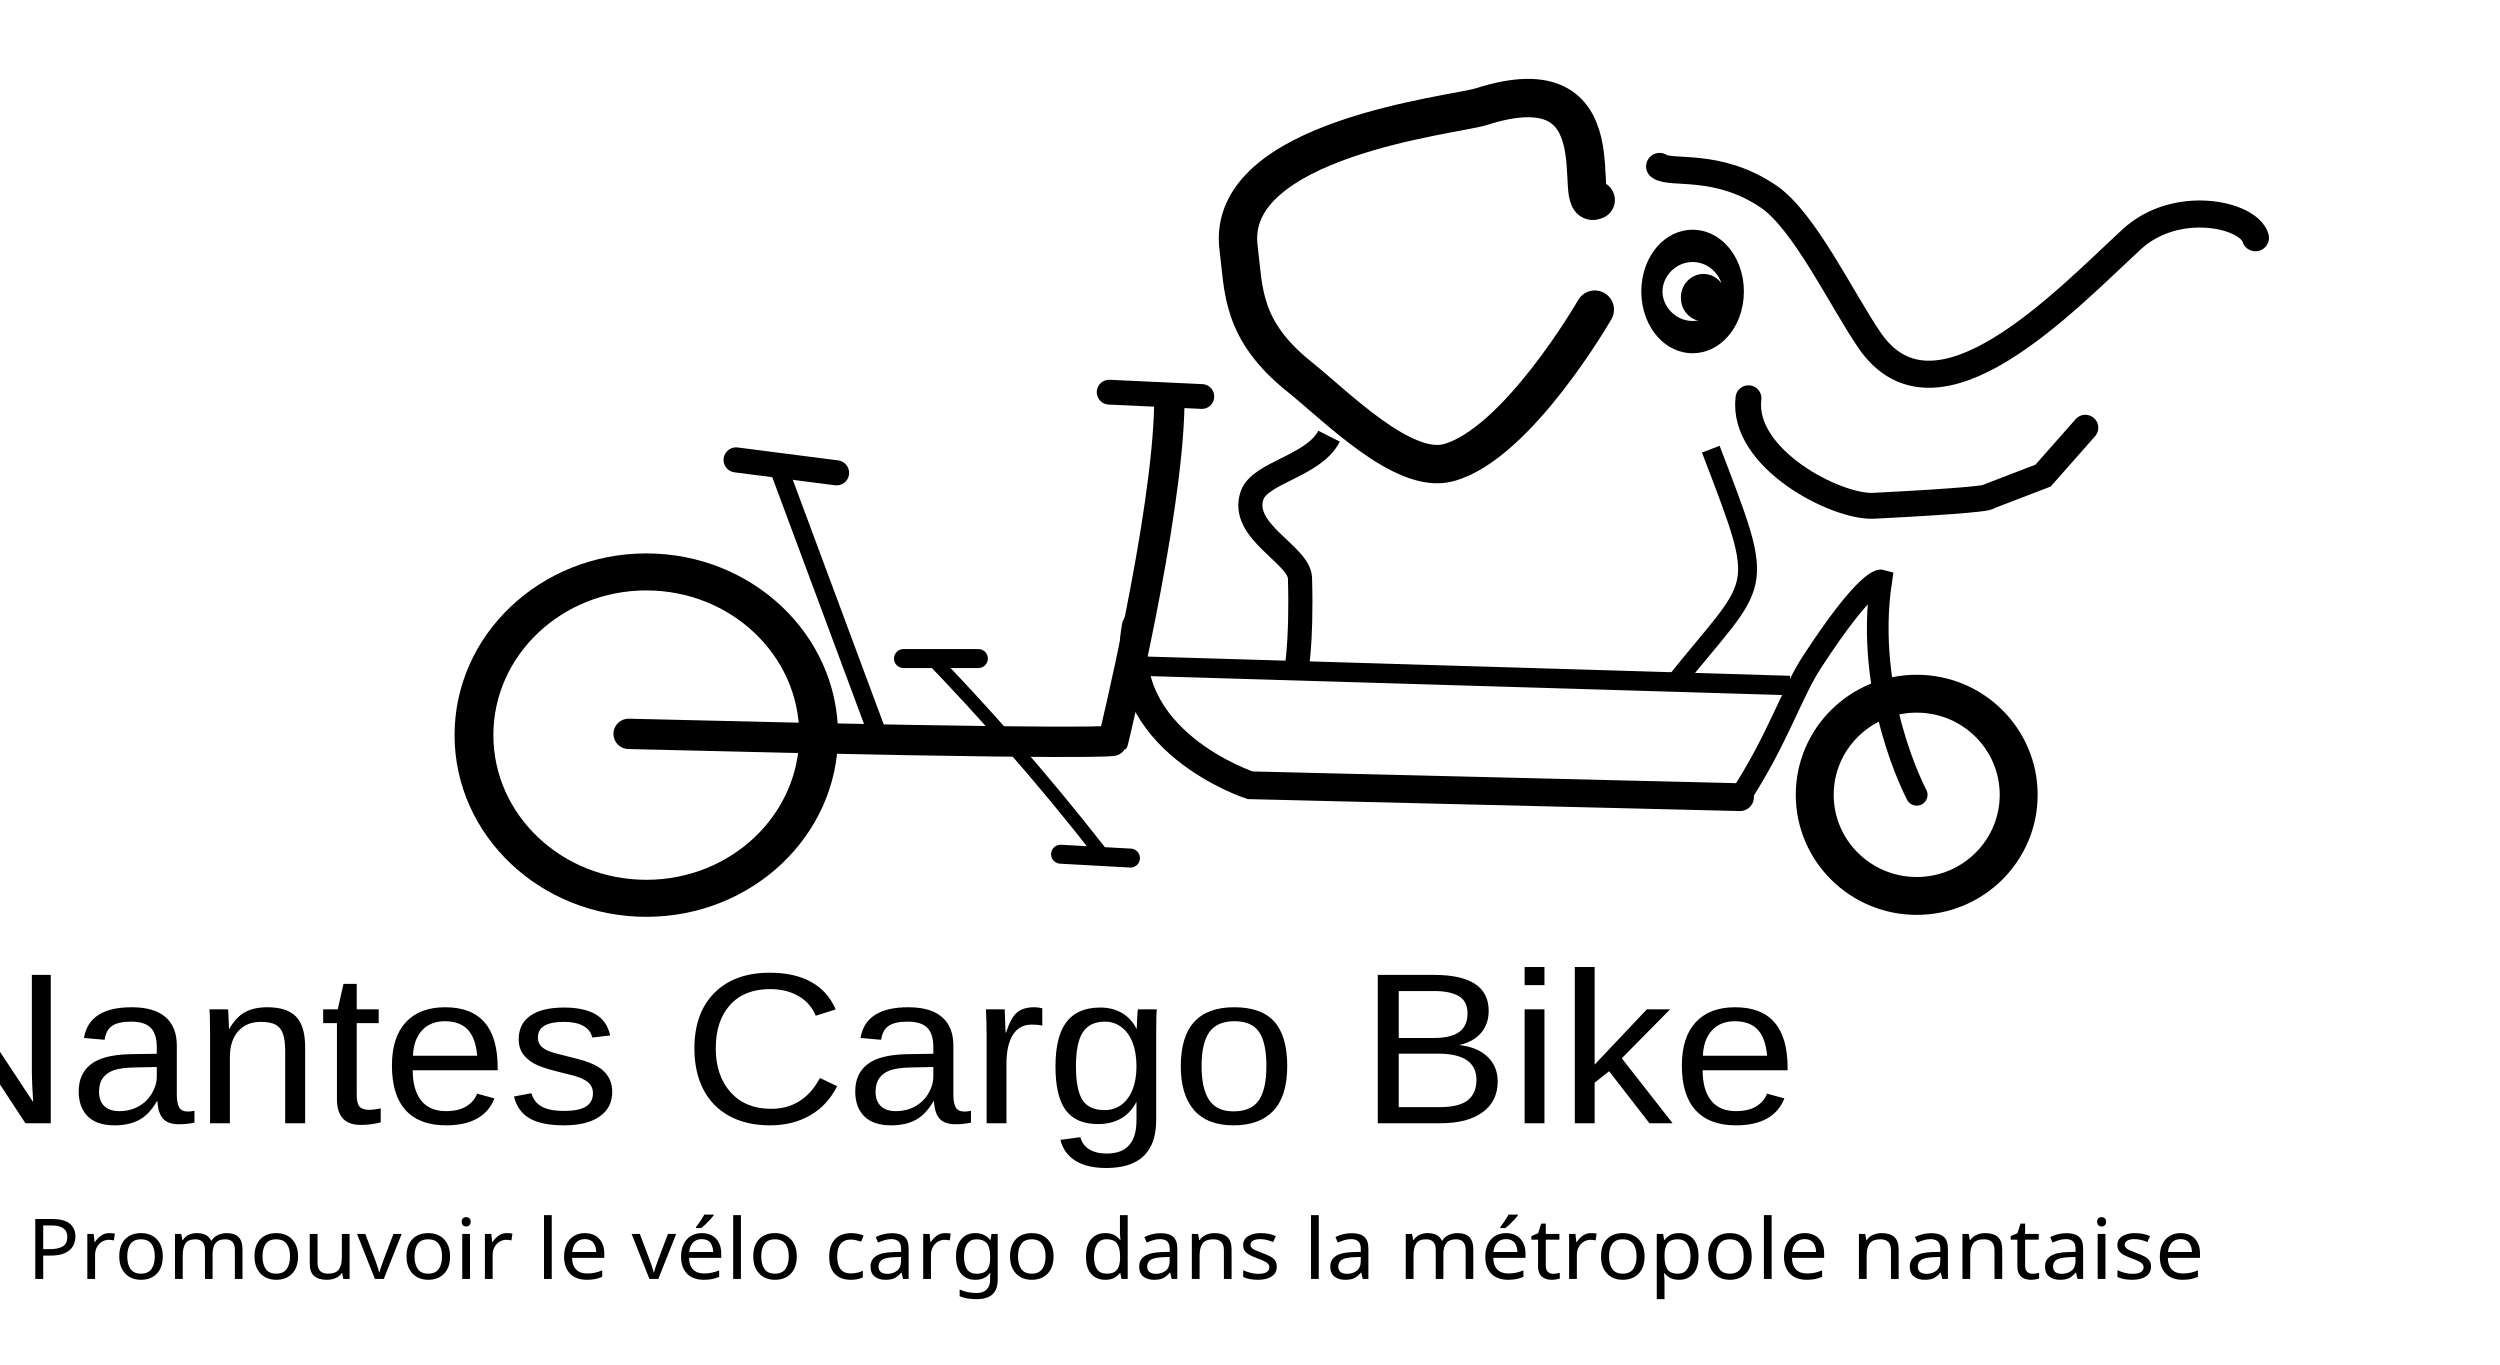
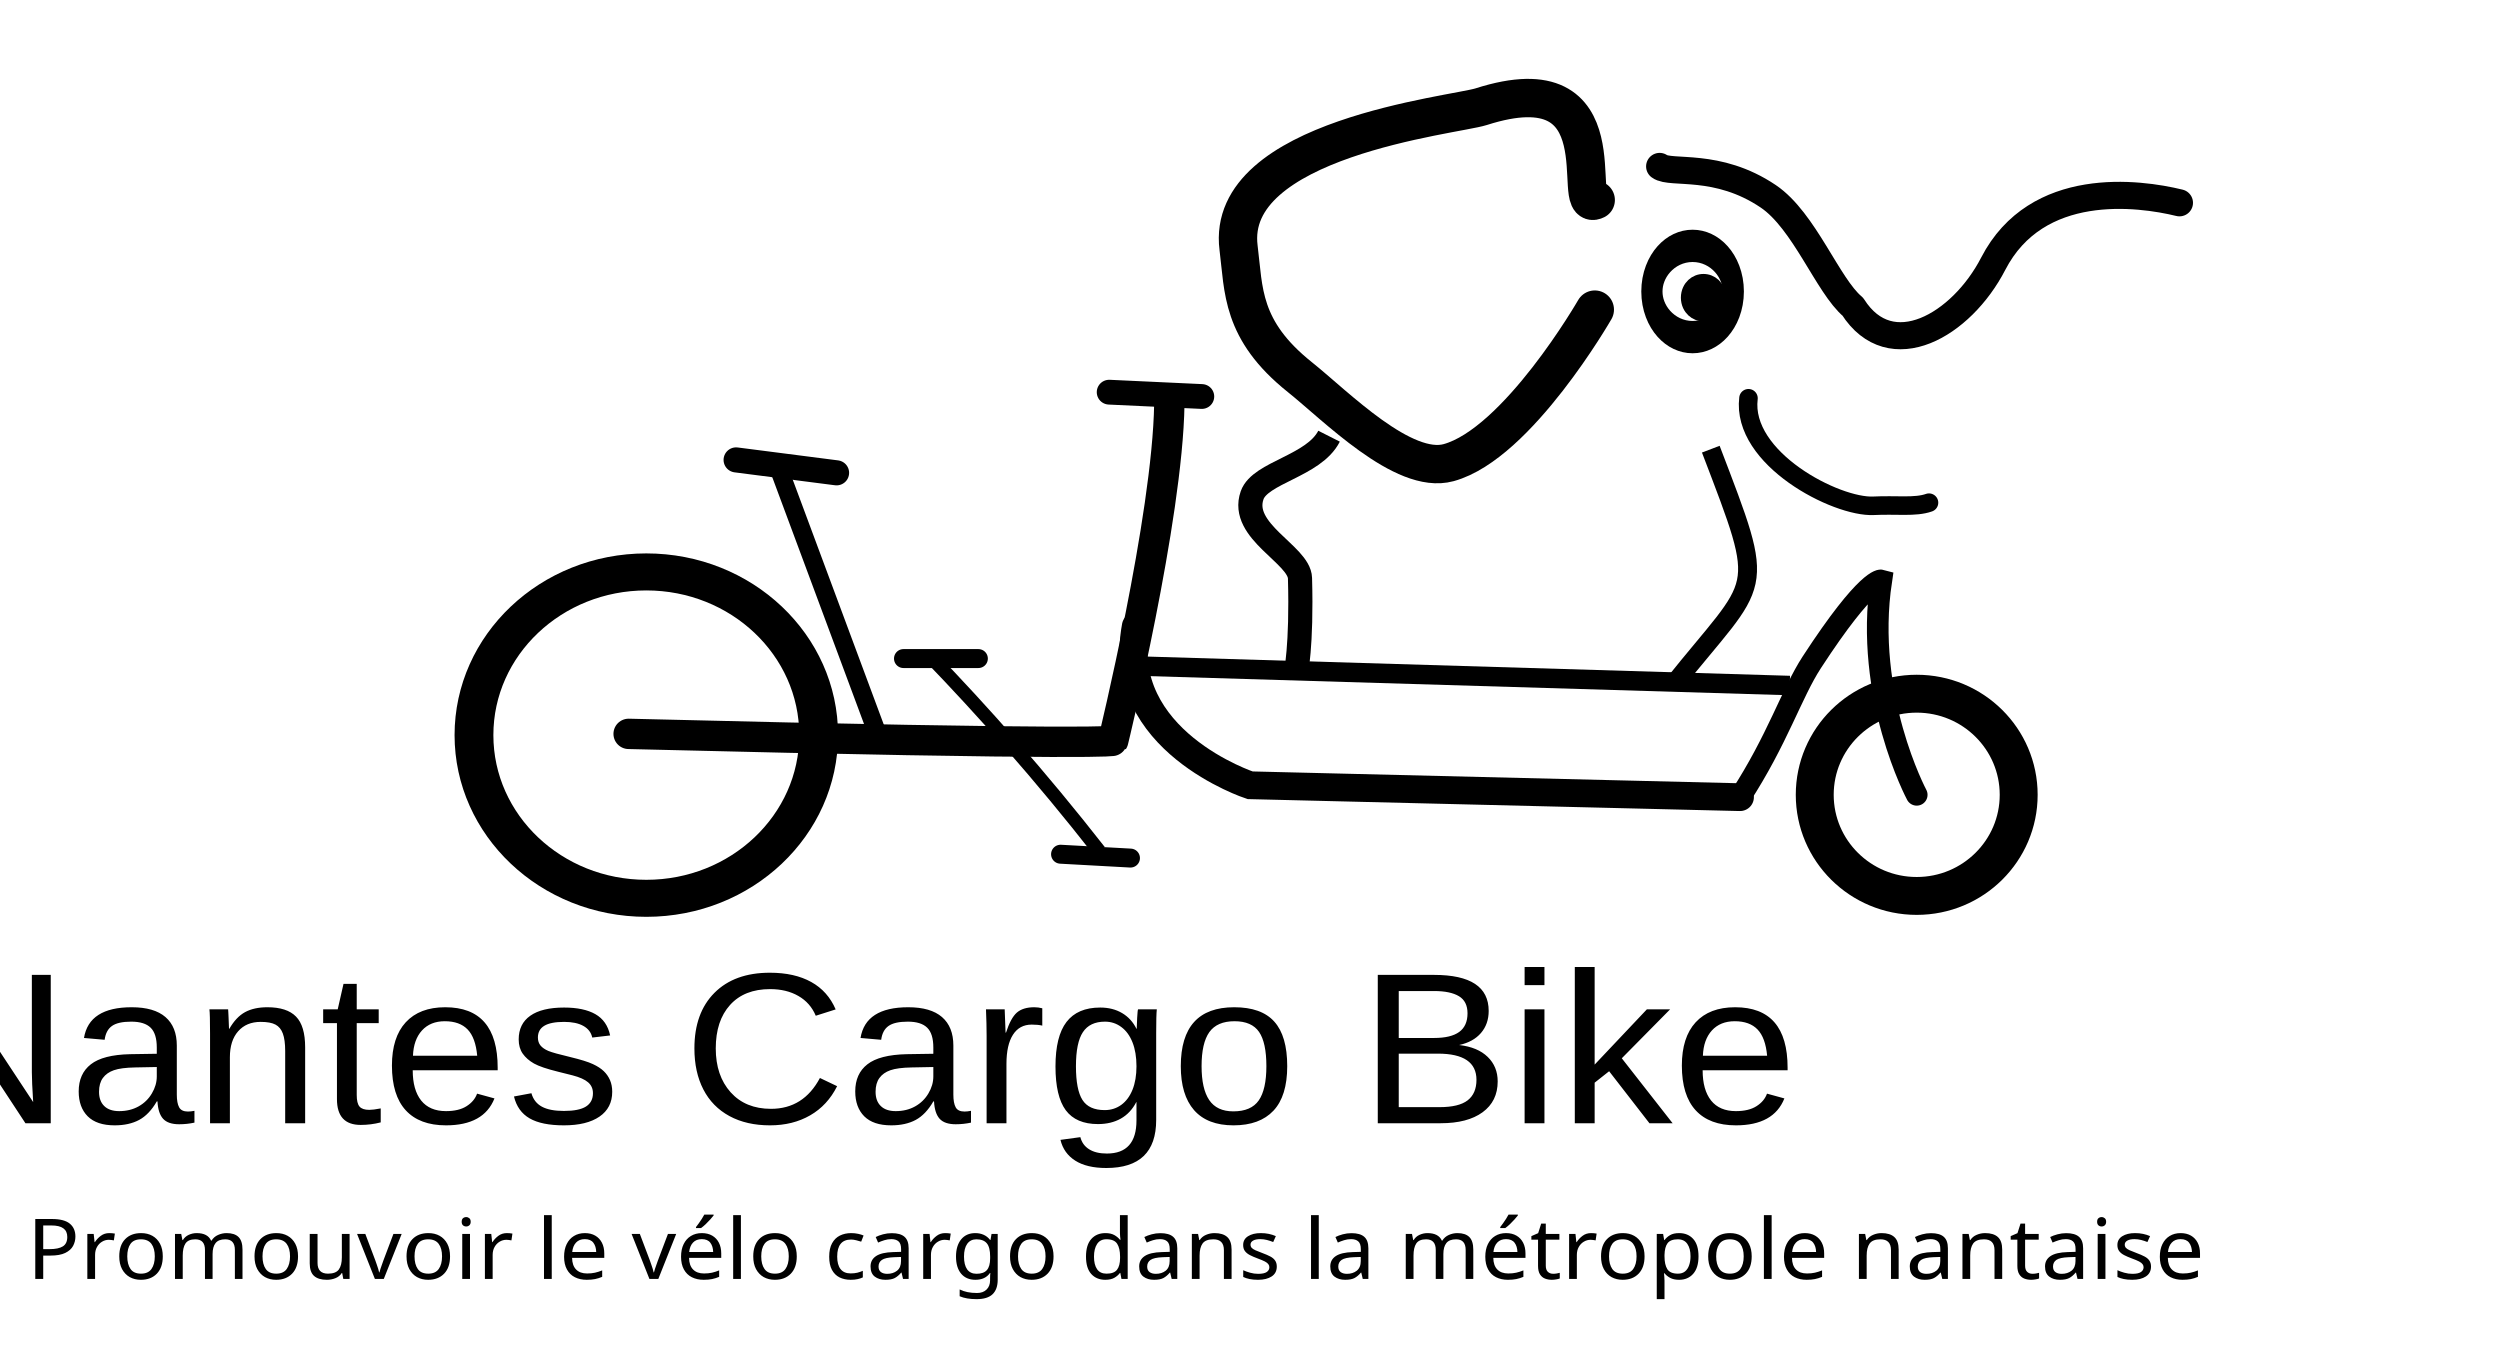
<svg xmlns="http://www.w3.org/2000/svg" width="634.121" height="346.041" id="svg2" version="1.1" style="fill:#000000;stroke:#000000;enable-background:new">
  <defs id="defs4">
    </defs>
  <g id="layer1" transform="translate(30.63528,-851.7758)">
    <path id="path2985" d="m 145.714,593.791 c 0,26.431 -21.586,47.857 -48.214,47.857 -26.628,0 -48.214,-21.426 -48.214,-47.857 0,-26.431 21.586,-47.857 48.214,-47.857 26.628,0 48.214,21.426 48.214,47.857 z" transform="matrix(0.906685,0,0,0.8649755,44.8993,524.6228)" style="fill:#000000;fill-opacity:0;stroke-width:10.857;stroke-miterlimit:4;stroke-opacity:1;stroke-dasharray:none" />
    <path id="path2985-5" d="m 145.714,593.791 c 0,26.431 -21.586,47.857 -48.214,47.857 -26.628,0 -48.214,-21.426 -48.214,-47.857 0,-26.431 21.586,-47.857 48.214,-47.857 26.628,0 48.214,21.426 48.214,47.857 z" transform="matrix(0.5364627,0,0,0.5359411,403.2303,735.1432)" style="fill:#000000;fill-opacity:0;stroke-width:17.931;stroke-miterlimit:4;stroke-opacity:1;stroke-dasharray:none" />
    <path d="M 193.119,1041.105 167.176,971.328" id="path4003" style="fill:none;stroke-width:4.647;stroke-linecap:butt;stroke-linejoin:miter;stroke-miterlimit:4;stroke-opacity:1;stroke-dasharray:none" />
    <path style="fill:none;stroke-width:3.434;stroke-linecap:butt;stroke-linejoin:miter;stroke-miterlimit:4;stroke-opacity:1;stroke-dasharray:none" d="m 248.225,1067.667 c -7.295,-9.329 -14.852,-18.452 -22.66,-27.355 -6.714,-7.655 -13.613,-15.148 -20.689,-22.47" id="path4007" />
    <path style="fill:none;stroke-width:4.807;stroke-linecap:round;stroke-linejoin:miter;stroke-miterlimit:4;stroke-opacity:1;stroke-dasharray:none" d="m 198.53,1018.819 18.997,0" id="path4011" />
    <path style="fill:none;stroke-width:4.807;stroke-linecap:round;stroke-linejoin:miter;stroke-miterlimit:4;stroke-opacity:1;stroke-dasharray:none" d="m 238.373,1068.448 17.734,0.977" id="path4015" />
    <path style="fill:none;stroke-width:6.359;stroke-linecap:round;stroke-linejoin:round;stroke-miterlimit:4;stroke-opacity:1;stroke-dasharray:none;marker-mid:none;marker-end:none" d="m 156.075,968.429 25.486,3.28" id="path4023" />
    <path style="fill:none;stroke-width:6.289;stroke-linecap:round;stroke-linejoin:round;stroke-miterlimit:4;stroke-opacity:1;stroke-dasharray:none;marker-mid:none;marker-end:none" d="m 250.702,951.251 23.501,1.097" id="path4023-0" />
    <path style="fill:#000000;fill-opacity:0;stroke-width:7.077;stroke-linecap:round;stroke-linejoin:round;stroke-miterlimit:4;stroke-opacity:1;stroke-dasharray:none" id="path4438" d="m 220.714,816.648 c 0,5.523 -6.076,10 -13.571,10 -7.495,0 -13.571,-4.477 -13.571,-10 0,-5.523 6.076,-10 13.571,-10 7.495,0 13.571,4.477 13.571,10 z" transform="matrix(0.7604862,0,0,1.157347,241.1593,-19.43339)" />
    <path style="fill:none;stroke-width:9.729;stroke-linecap:round;stroke-linejoin:round;stroke-miterlimit:4;stroke-opacity:1;stroke-dasharray:none" d="m 374.115,902.509 c -6.613,3.369 7.285,-35.313 -29.051,-23.67 -6.753,2.164 -65.06,8.012 -61.536,35.821 1.347,10.63 0.576,20.821 15.543,32.776 9.121,7.286 26.253,24.841 37.733,21.69 17.528,-4.81 37.08,-38.815 37.08,-38.815" id="path4524" />
    <path style="fill:none;stroke-width:7.699;stroke-linecap:round;stroke-linejoin:round;stroke-miterlimit:4;stroke-opacity:1;stroke-dasharray:none" d="m 128.816,1037.921 c 122.031,3.05 122.92,1.738 122.92,1.738 0,0 13.781,-56.444 14.226,-85.323" id="path4554" />
    <path style="fill:none;stroke-width:7.043;stroke-linecap:round;stroke-linejoin:miter;stroke-miterlimit:4;stroke-opacity:1;stroke-dasharray:none" d="m 257.454,1010.602 c -5.477,29.06 28.997,40.356 28.997,40.356 l 124.263,3.018" id="path4556" />
    <path style="fill:none;stroke-width:5.494;stroke-linecap:round;stroke-linejoin:miter;stroke-miterlimit:4;stroke-opacity:1;stroke-dasharray:none" d="m 410.714,1053.976 c 9.533,-14.63 13.082,-26.344 18.217,-34.225 14.167,-21.742 17.616,-20.764 17.616,-20.764 -4.433,29.309 8.989,54.393 8.989,54.393" id="path3014" />
-     <path style="fill:none;stroke-width:6.868;stroke-linecap:round;stroke-linejoin:round;stroke-miterlimit:4;stroke-opacity:1;stroke-dasharray:none" d="m 390.326,893.987 c 2.82,2.104 14.64,-1.133 27.557,7.586 9.158,6.182 18.656,26.284 25.729,36.573 16.898,24.58 49.524,-10.044 66.425,-25.642 11.318,-10.446 29.634,-6.4 31.418,-0.429" id="path3786" />
-     <path style="fill:none;stroke-width:6.565;stroke-linecap:round;stroke-linejoin:miter;stroke-miterlimit:4;stroke-opacity:1;stroke-dasharray:none" d="m 412.863,952.791 c -1.865,15.299 22.296,27.758 31.75,27.276 5.733,-0.292 10.34,-0.555 14.04,-0.789 16.429,-1.04 15.001,-1.515 15.001,-1.515 l 13.938,-5.353 10.714,-12.143" id="path3788" />
+     <path style="fill:none;stroke-width:6.868;stroke-linecap:round;stroke-linejoin:round;stroke-miterlimit:4;stroke-opacity:1;stroke-dasharray:none" d="m 390.326,893.987 c 2.82,2.104 14.64,-1.133 27.557,7.586 9.158,6.182 15.102,22.71 21.443,28.002 9.617,15.095 27.55,4.726 35.614,-10.901 11.05,-21.415 36.848,-17.996 47.24,-15.455" id="path3786" />
+     <path style="fill:none;stroke-width:4.7;stroke-linecap:round;stroke-linejoin:miter;stroke-miterlimit:4;stroke-opacity:1;stroke-dasharray:none" d="m 412.863,952.791 c -1.865,15.299 22.296,27.758 31.75,27.276 5.733,-0.292 10.544,0.447 14.04,-0.789" id="path3788" />
    <path style="fill:none;stroke-width:6.122;stroke-linecap:butt;stroke-linejoin:miter;stroke-miterlimit:4;stroke-opacity:1;stroke-dasharray:none" d="m 306.476,962.415 c -3.838,7.584 -17.472,9.166 -19.514,14.984 -3.215,9.159 11.977,15.022 12.146,21.033 0.487,17.309 -1.088,24.286 -1.088,24.286" id="path3792" />
    <path style="fill:none;stroke-width:1.374px;stroke-linecap:butt;stroke-linejoin:miter;stroke-opacity:1" d="M 295.318,982.379 z" id="path3794" />
    <path style="fill:none;stroke-width:4.796;stroke-linecap:butt;stroke-linejoin:miter;stroke-miterlimit:4;stroke-opacity:1;stroke-dasharray:none" d="m 403.305,965.707 c 14.489,37.895 12.724,31.861 -9.668,59.966" id="path3792-9" />
    <path style="stroke-width:5;stroke-linecap:round;stroke-linejoin:round;stroke-miterlimit:4;stroke-dasharray:none" id="path3825" d="m 523.571,453.434 c 0,2.564 -3.038,4.643 -6.786,4.643 -3.748,0 -6.786,-2.079 -6.786,-4.643 0,-2.564 3.038,-4.643 6.786,-4.643 3.748,0 6.786,2.079 6.786,4.643 z" transform="matrix(0.6170492,0,0,0.8416853,82.56489,545.6266)" />
    <text xml:space="preserve" style="font-size:55.904px;font-style:normal;font-weight:normal;text-align:center;line-height:138%;letter-spacing:0px;word-spacing:0px;text-anchor:middle;fill:#000000;fill-opacity:1;stroke:none;font-family:Sans" x="283.162" y="1162.108" id="text3063" transform="scale(1.022369,0.9781199)">
      <tspan x="283.162" y="1162.108" id="tspan3065">
        <tspan x="283.162" y="1162.108" style="font-variant:normal;font-stretch:normal;font-family:Arial;-inkscape-font-specification:Arial" id="tspan3067">Nantes Cargo Bike</tspan>
      </tspan>
      <tspan x="283.162" y="1202.496" id="tspan3069" style="font-size:21.788px;line-height:138%">Promouvoir le vélo cargo dans la métropole nantaise</tspan>
    </text>
    <path style="fill:none;stroke:#000000;stroke-width:4.945;stroke-linecap:butt;stroke-linejoin:miter;stroke-miterlimit:4;stroke-opacity:1;stroke-dasharray:none" d="m 257.339,1020.696 165.992,4.963 0,0 0,0 0,0 0,0" id="path3033" />
  </g>
</svg>
